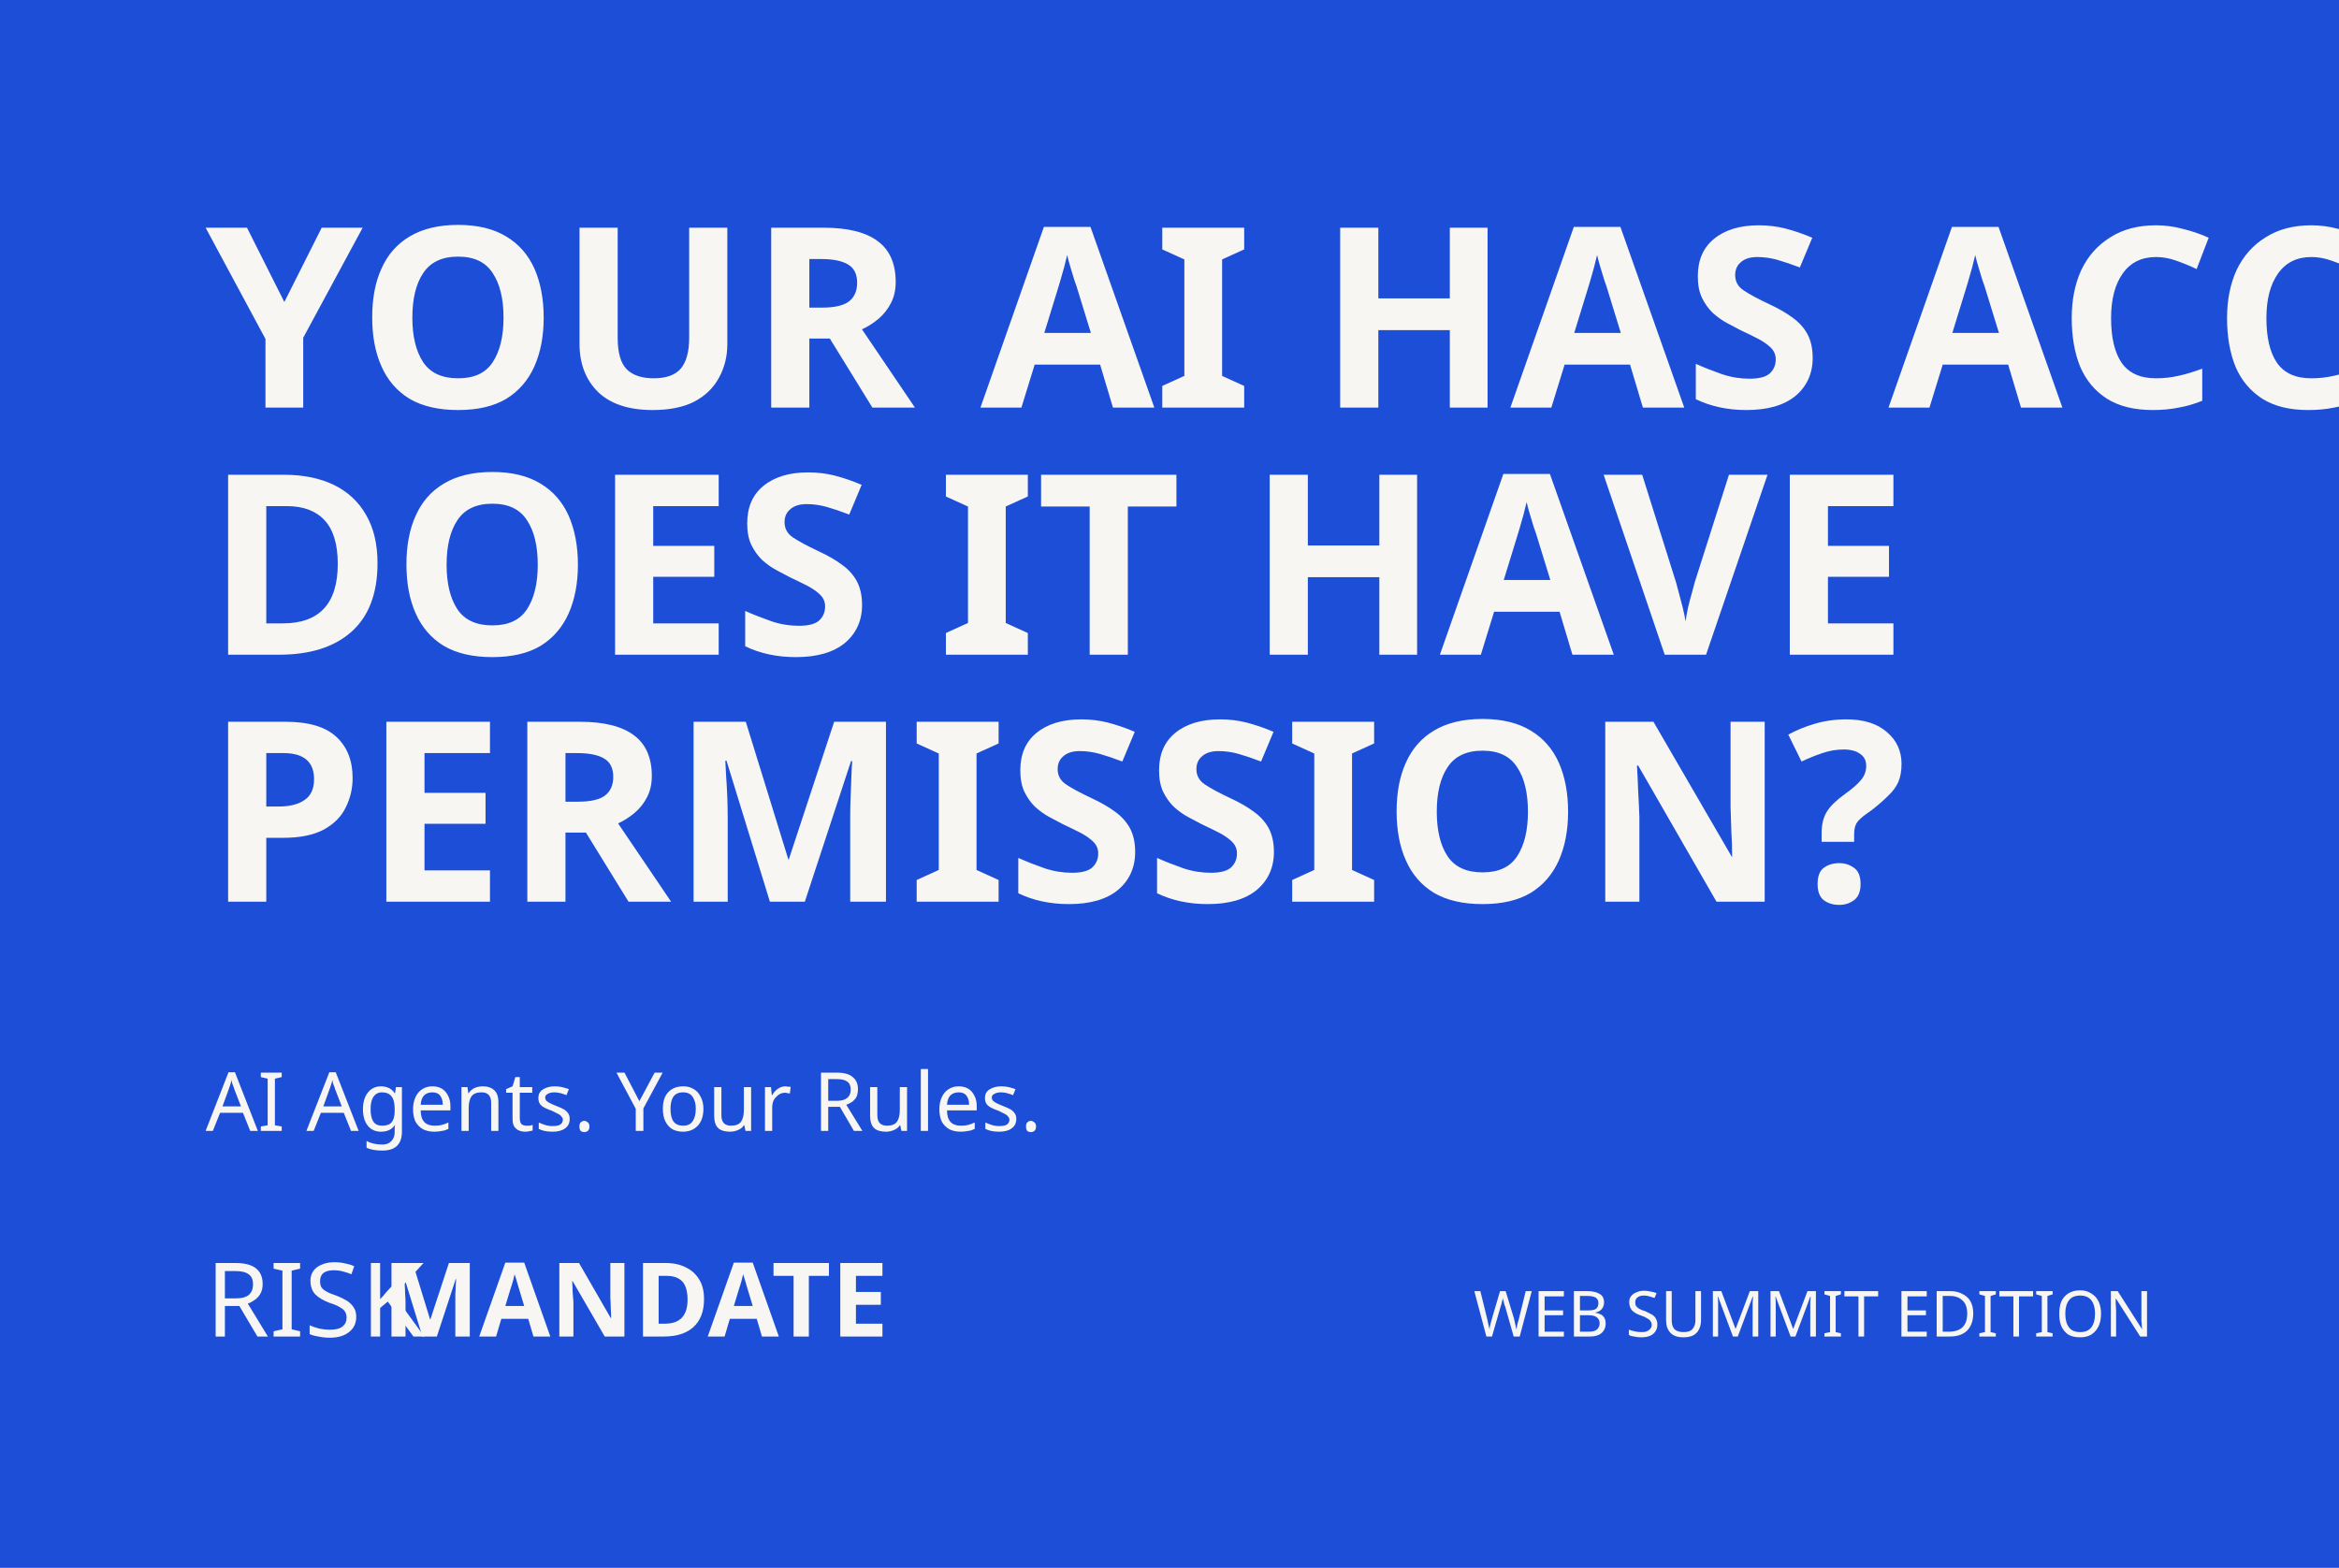
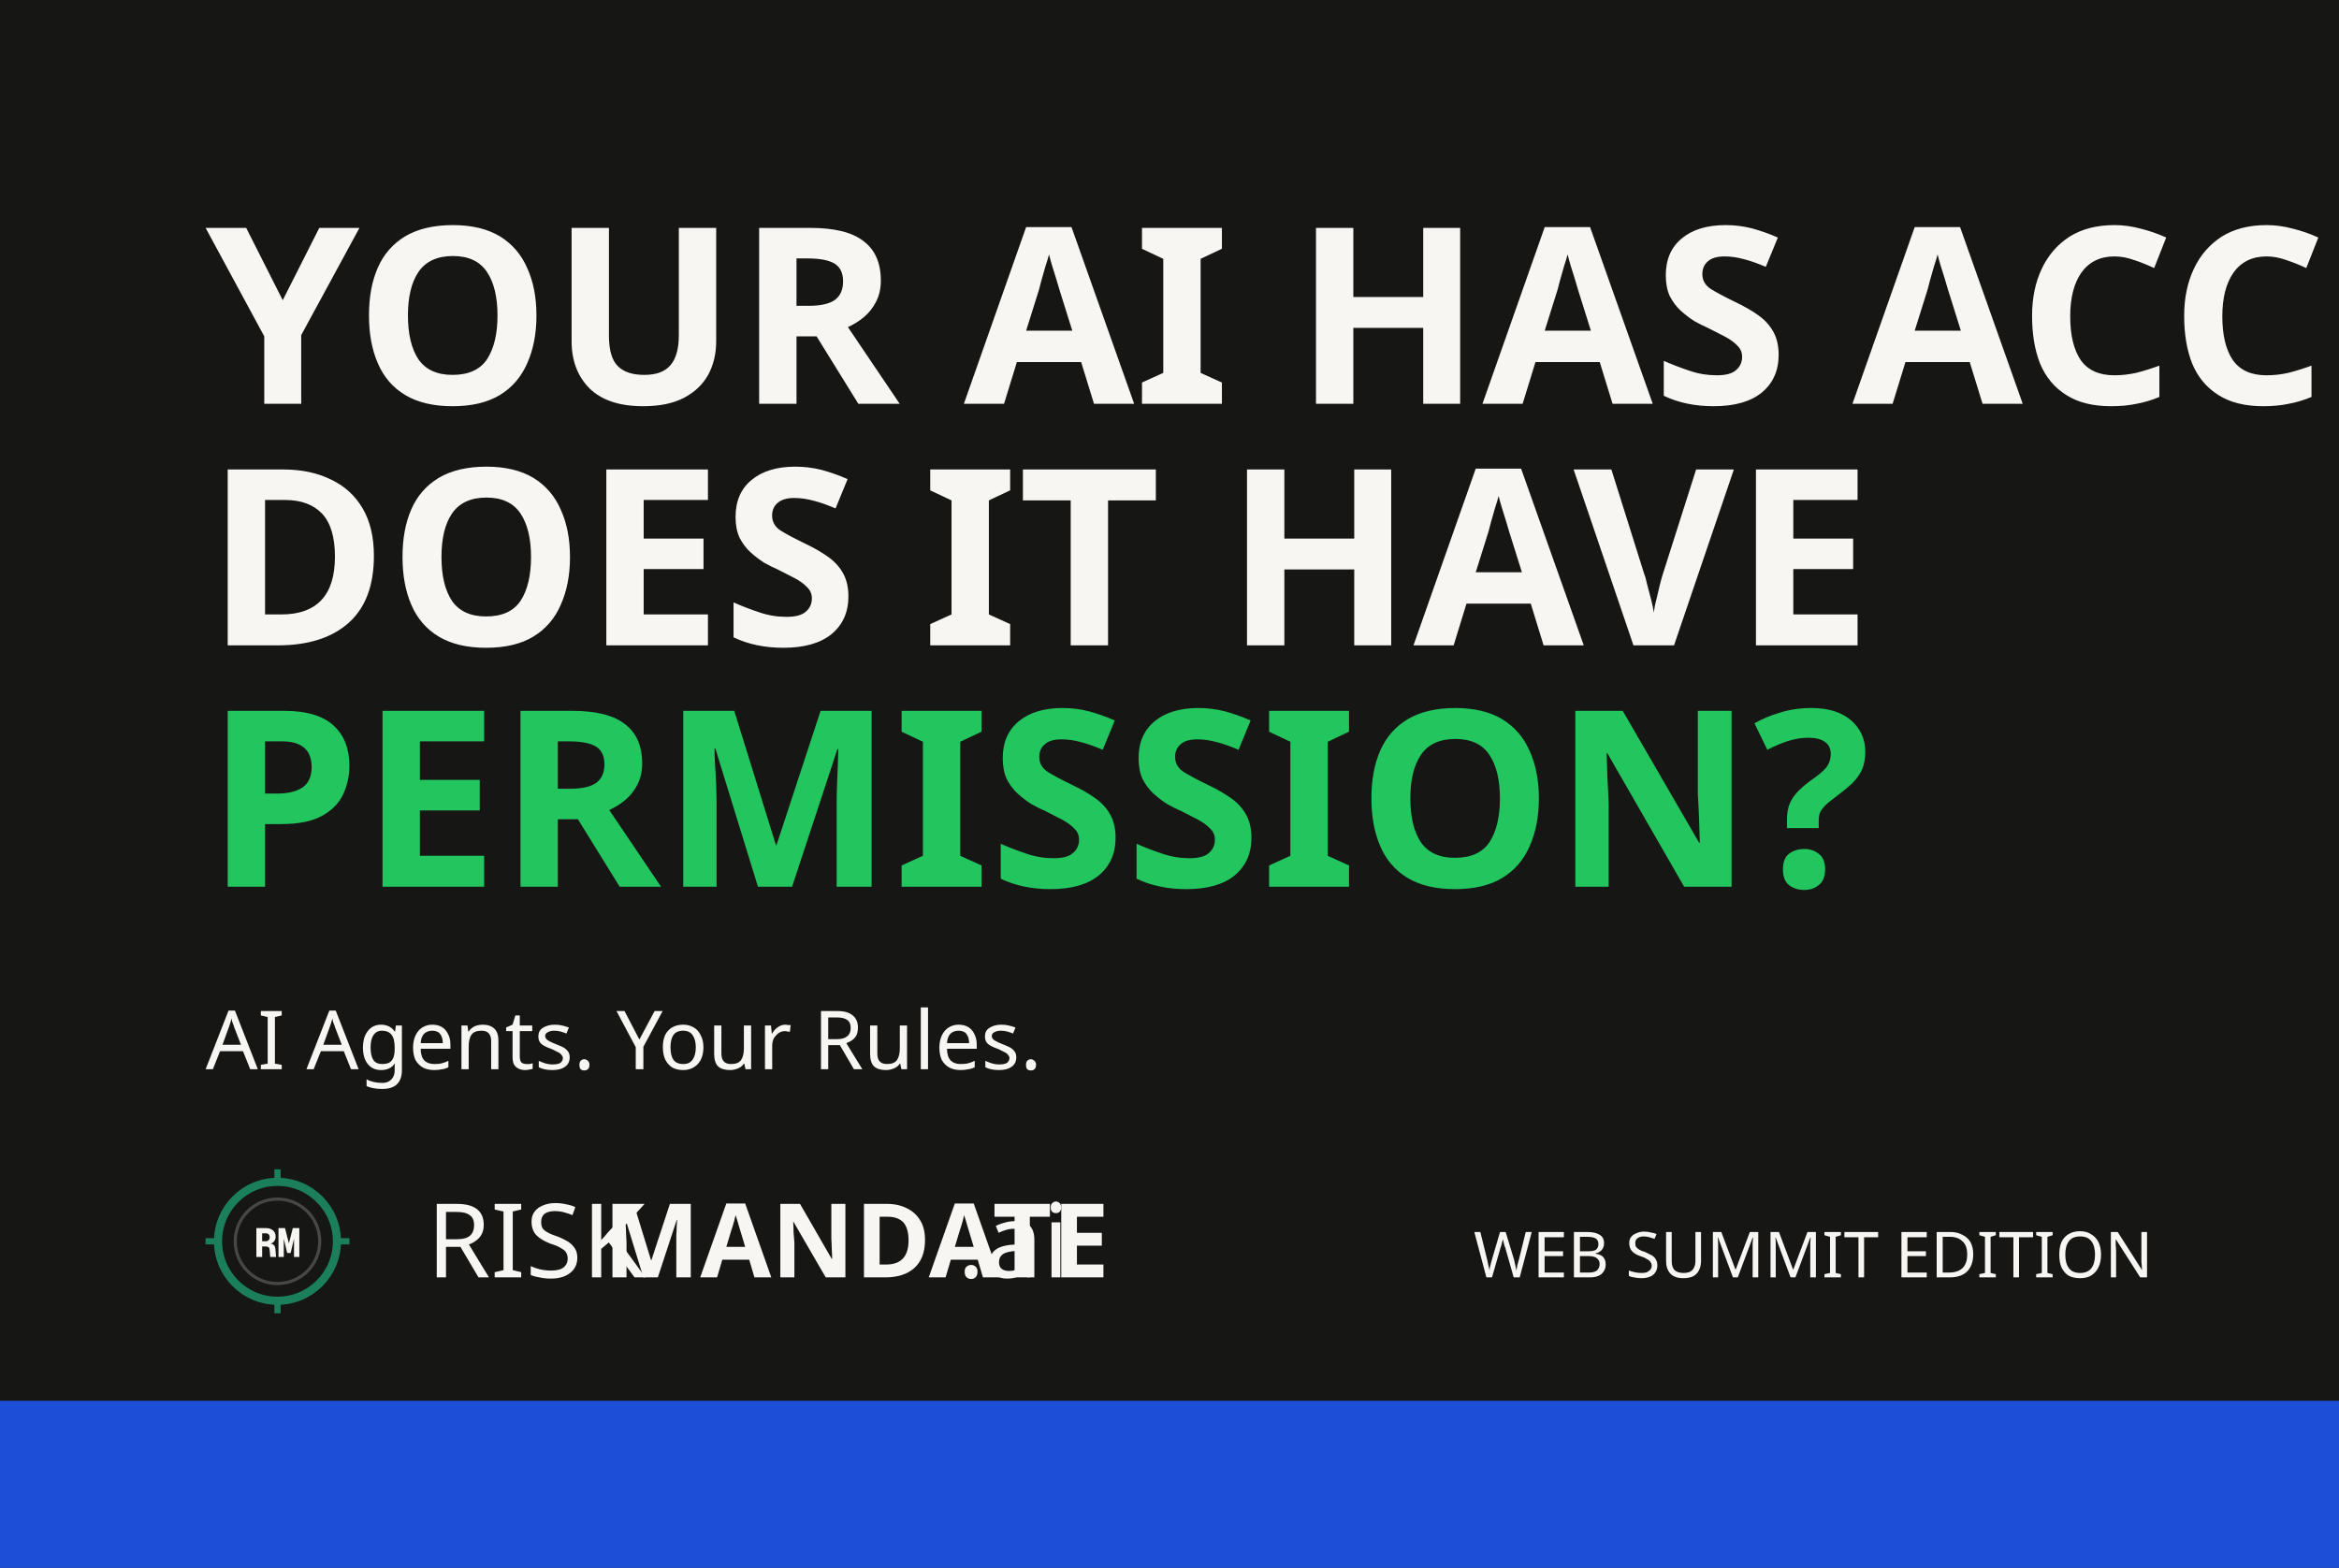
<svg xmlns="http://www.w3.org/2000/svg" width="91mm" height="61mm" viewBox="0 0 91 61">
-   <rect x="0" y="0" width="91" height="61" fill="#1D4ED8" />
-   <text class="safe" data-role="headline" data-bg="#1D4ED8" x="8" y="15.86" font-family="Barlow Condensed" font-weight="800" font-size="9.8" fill="#F7F6F2">YOUR AI HAS ACCESS.</text>
-   <text class="safe" data-role="headline" data-bg="#1D4ED8" x="8" y="25.47" font-family="Barlow Condensed" font-weight="800" font-size="9.8" fill="#F7F6F2">DOES IT HAVE</text>
-   <text class="safe" data-role="headline" data-bg="#1D4ED8" x="8" y="35.08" font-family="Barlow Condensed" font-weight="800" font-size="9.8" fill="#F7F6F2">PERMISSION?</text>
-   <text class="safe" data-role="tagline" data-bg="#1D4ED8" x="8" y="44" font-family="Geist" font-weight="500" font-size="3.17" fill="#F7F6F2">AI Agents. Your Rules.</text>
-   <text class="safe" data-role="wordmark" data-bg="#1D4ED8" x="8" y="52" font-family="Barlow Condensed" font-weight="300" font-size="4" fill="#F7F6F2">RISK</text>
-   <text class="safe" data-role="wordmark" data-bg="#1D4ED8" x="14.87" y="52" font-family="Barlow Condensed" font-weight="700" font-size="4" fill="#F7F6F2">MANDATE</text>
-   <text class="safe" data-role="event" data-bg="#1D4ED8" x="57.33" y="52" font-family="JetBrains Mono" font-weight="500" font-size="2.47" fill="#F7F6F2">WEB SUMMIT EDITION</text>
+   <rect x="0" y="0" width="91" height="61" fill="#161615" />
+   <text class="safe" data-role="headline" data-bg="#161615" x="8" y="15.71" font-family="Barlow Condensed" font-weight="800" font-size="9.59" fill="#F7F6F2">YOUR AI HAS ACCESS.</text>
+   <text class="safe" data-role="headline" data-bg="#161615" x="8" y="25.11" font-family="Barlow Condensed" font-weight="800" font-size="9.59" fill="#F7F6F2">DOES IT HAVE</text>
+   <text class="safe" data-role="headline" data-bg="#161615" x="8" y="34.5" font-family="Barlow Condensed" font-weight="800" font-size="9.59" fill="#22C55E">PERMISSION?</text>
+   <text class="safe" data-role="tagline" data-bg="#161615" x="8" y="41.6" font-family="Geist" font-weight="500" font-size="3.17" fill="#F7F6F2">AI Agents. Your Rules.</text>
+   <g id="rm-logo" class="safe" data-role="logo" data-cut="knockout" data-d="5.6" data-src="brand/riskmandate-mark-knockout.svg" transform="translate(6.9,44.4) scale(0.121739)">
+     <circle cx="32" cy="32" r="19" stroke="#1A7F5A" stroke-width="2.6" fill="none" />
+     <circle cx="32" cy="32" r="13.5" stroke="#484746" stroke-width="1" fill="none" />
+     <g stroke="#1A7F5A" stroke-width="2">
+       <line x1="32" y1="9" x2="32" y2="14" />
+       <line x1="32" y1="50" x2="32" y2="55" />
+       <line x1="9" y1="32" x2="14" y2="32" />
+       <line x1="50" y1="32" x2="55" y2="32" />
+     </g>
+     <path d="M25.251 37.000L25.251 27.770L28.230 27.770C29.227 27.770 30.006 28.019 30.566 28.516C31.127 29.014 31.408 29.689 31.408 30.542C31.408 30.996 31.312 31.392 31.120 31.731C30.929 32.070 30.669 32.336 30.342 32.529C30.014 32.723 29.652 32.835 29.255 32.866L29.203 32.694C29.891 32.708 30.404 32.850 30.743 33.121C31.082 33.391 31.278 33.826 31.330 34.426L31.548 37.000L29.681 37.000L29.515 34.920C29.489 34.572 29.428 34.306 29.333 34.123C29.237 33.940 29.092 33.815 28.896 33.749C28.700 33.682 28.437 33.649 28.106 33.649L27.102 33.649L27.102 37.000ZM27.102 31.979L28.168 31.979C28.601 31.979 28.932 31.868 29.161 31.645C29.390 31.423 29.504 31.109 29.504 30.705C29.504 30.298 29.390 29.985 29.161 29.767C28.932 29.548 28.601 29.439 28.168 29.439L27.102 29.439ZM35.094 35.726L33.788 30.214L34.017 30.167L34.017 37.000L32.322 37.000L32.322 27.770L34.402 27.770L35.894 33.615L35.406 33.615L36.898 27.770L38.978 27.770L38.978 37.000L37.283 37.000L37.283 30.167L37.512 30.214L36.206 35.726Z" fill="#F7F6F2" />
+   </g>
+   <text class="safe" data-role="wordmark" data-bg="#161615" x="16.6" y="49.7" font-family="Barlow Condensed" font-weight="300" font-size="4" fill="#F7F6F2">RISK</text>
+   <text class="safe" data-role="wordmark" data-bg="#161615" x="23.47" y="49.7" font-family="Barlow Condensed" font-weight="700" font-size="4" fill="#F7F6F2">MANDATE</text>
+   <text class="safe" data-role="wordmark" data-bg="#161615" x="37.25" y="49.7" font-family="Barlow Condensed" font-weight="300" font-size="4" fill="#F7F6F2">.ai</text>
+   <text class="safe" data-role="event" data-bg="#161615" x="57.33" y="49.7" font-family="JetBrains Mono" font-weight="500" font-size="2.47" fill="#F7F6F2">WEB SUMMIT EDITION</text>
+   <rect x="0" y="54.5" width="91" height="6.5" fill="#1D4ED8" />
</svg>
